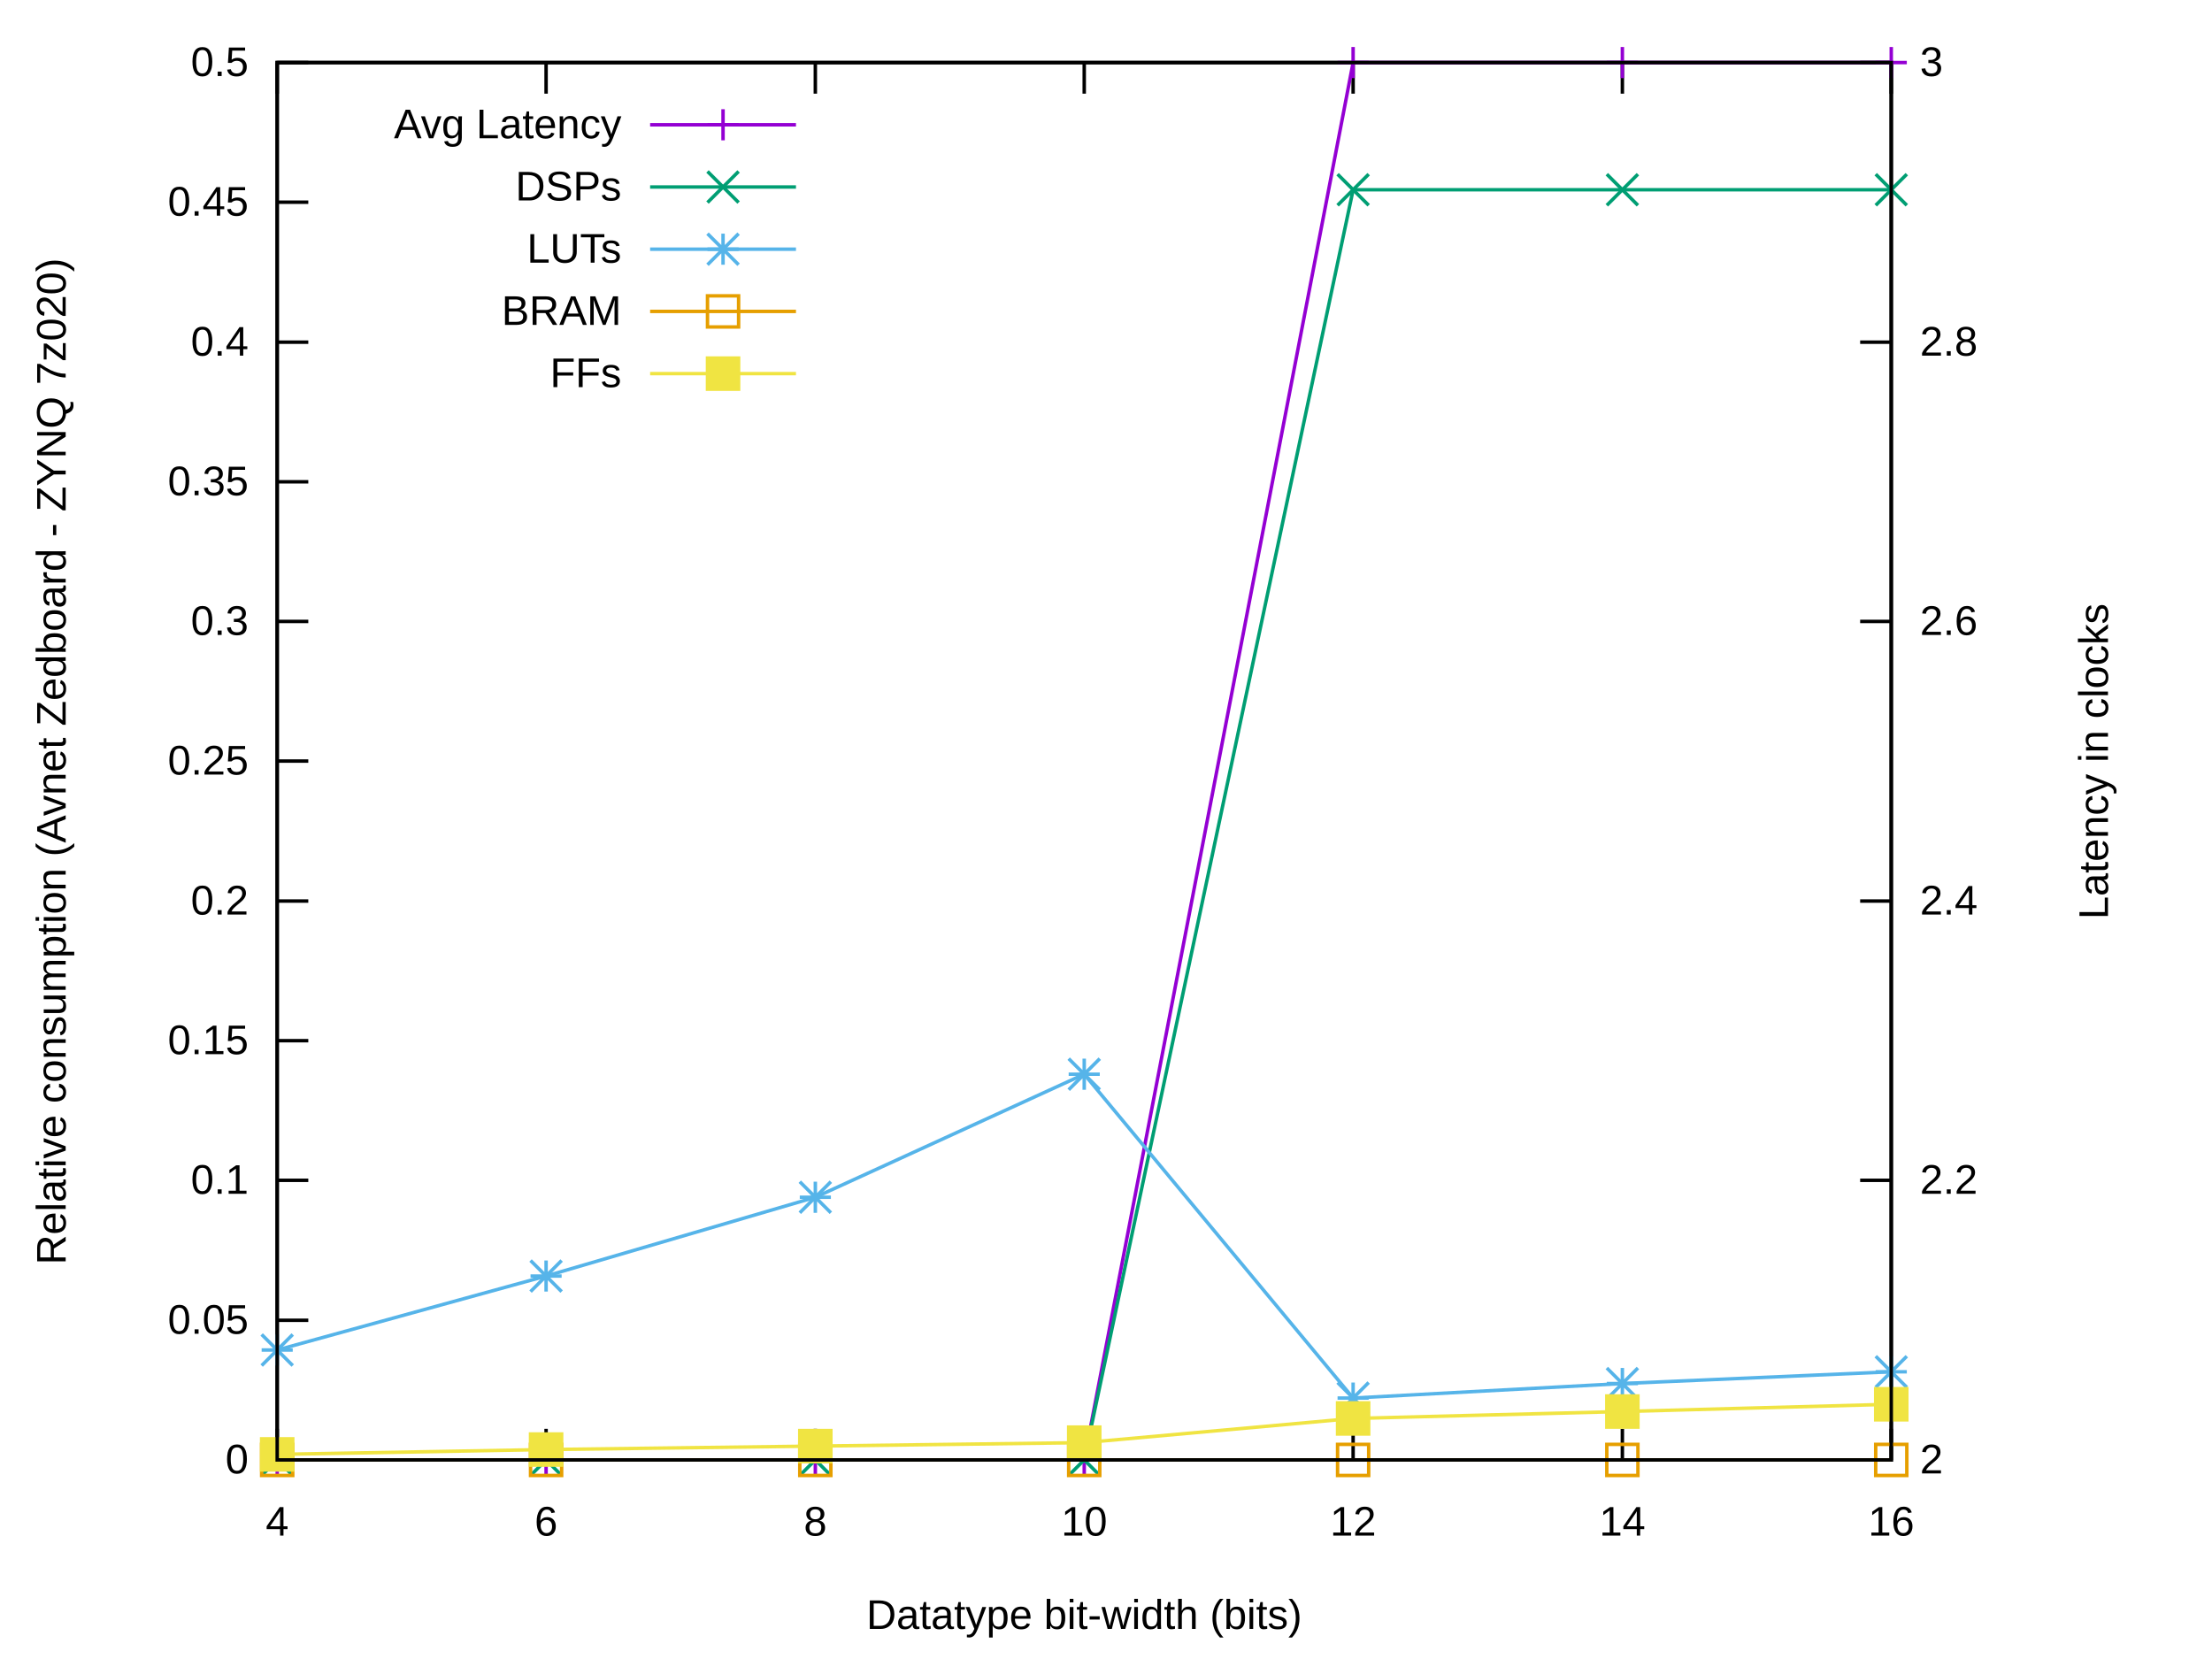
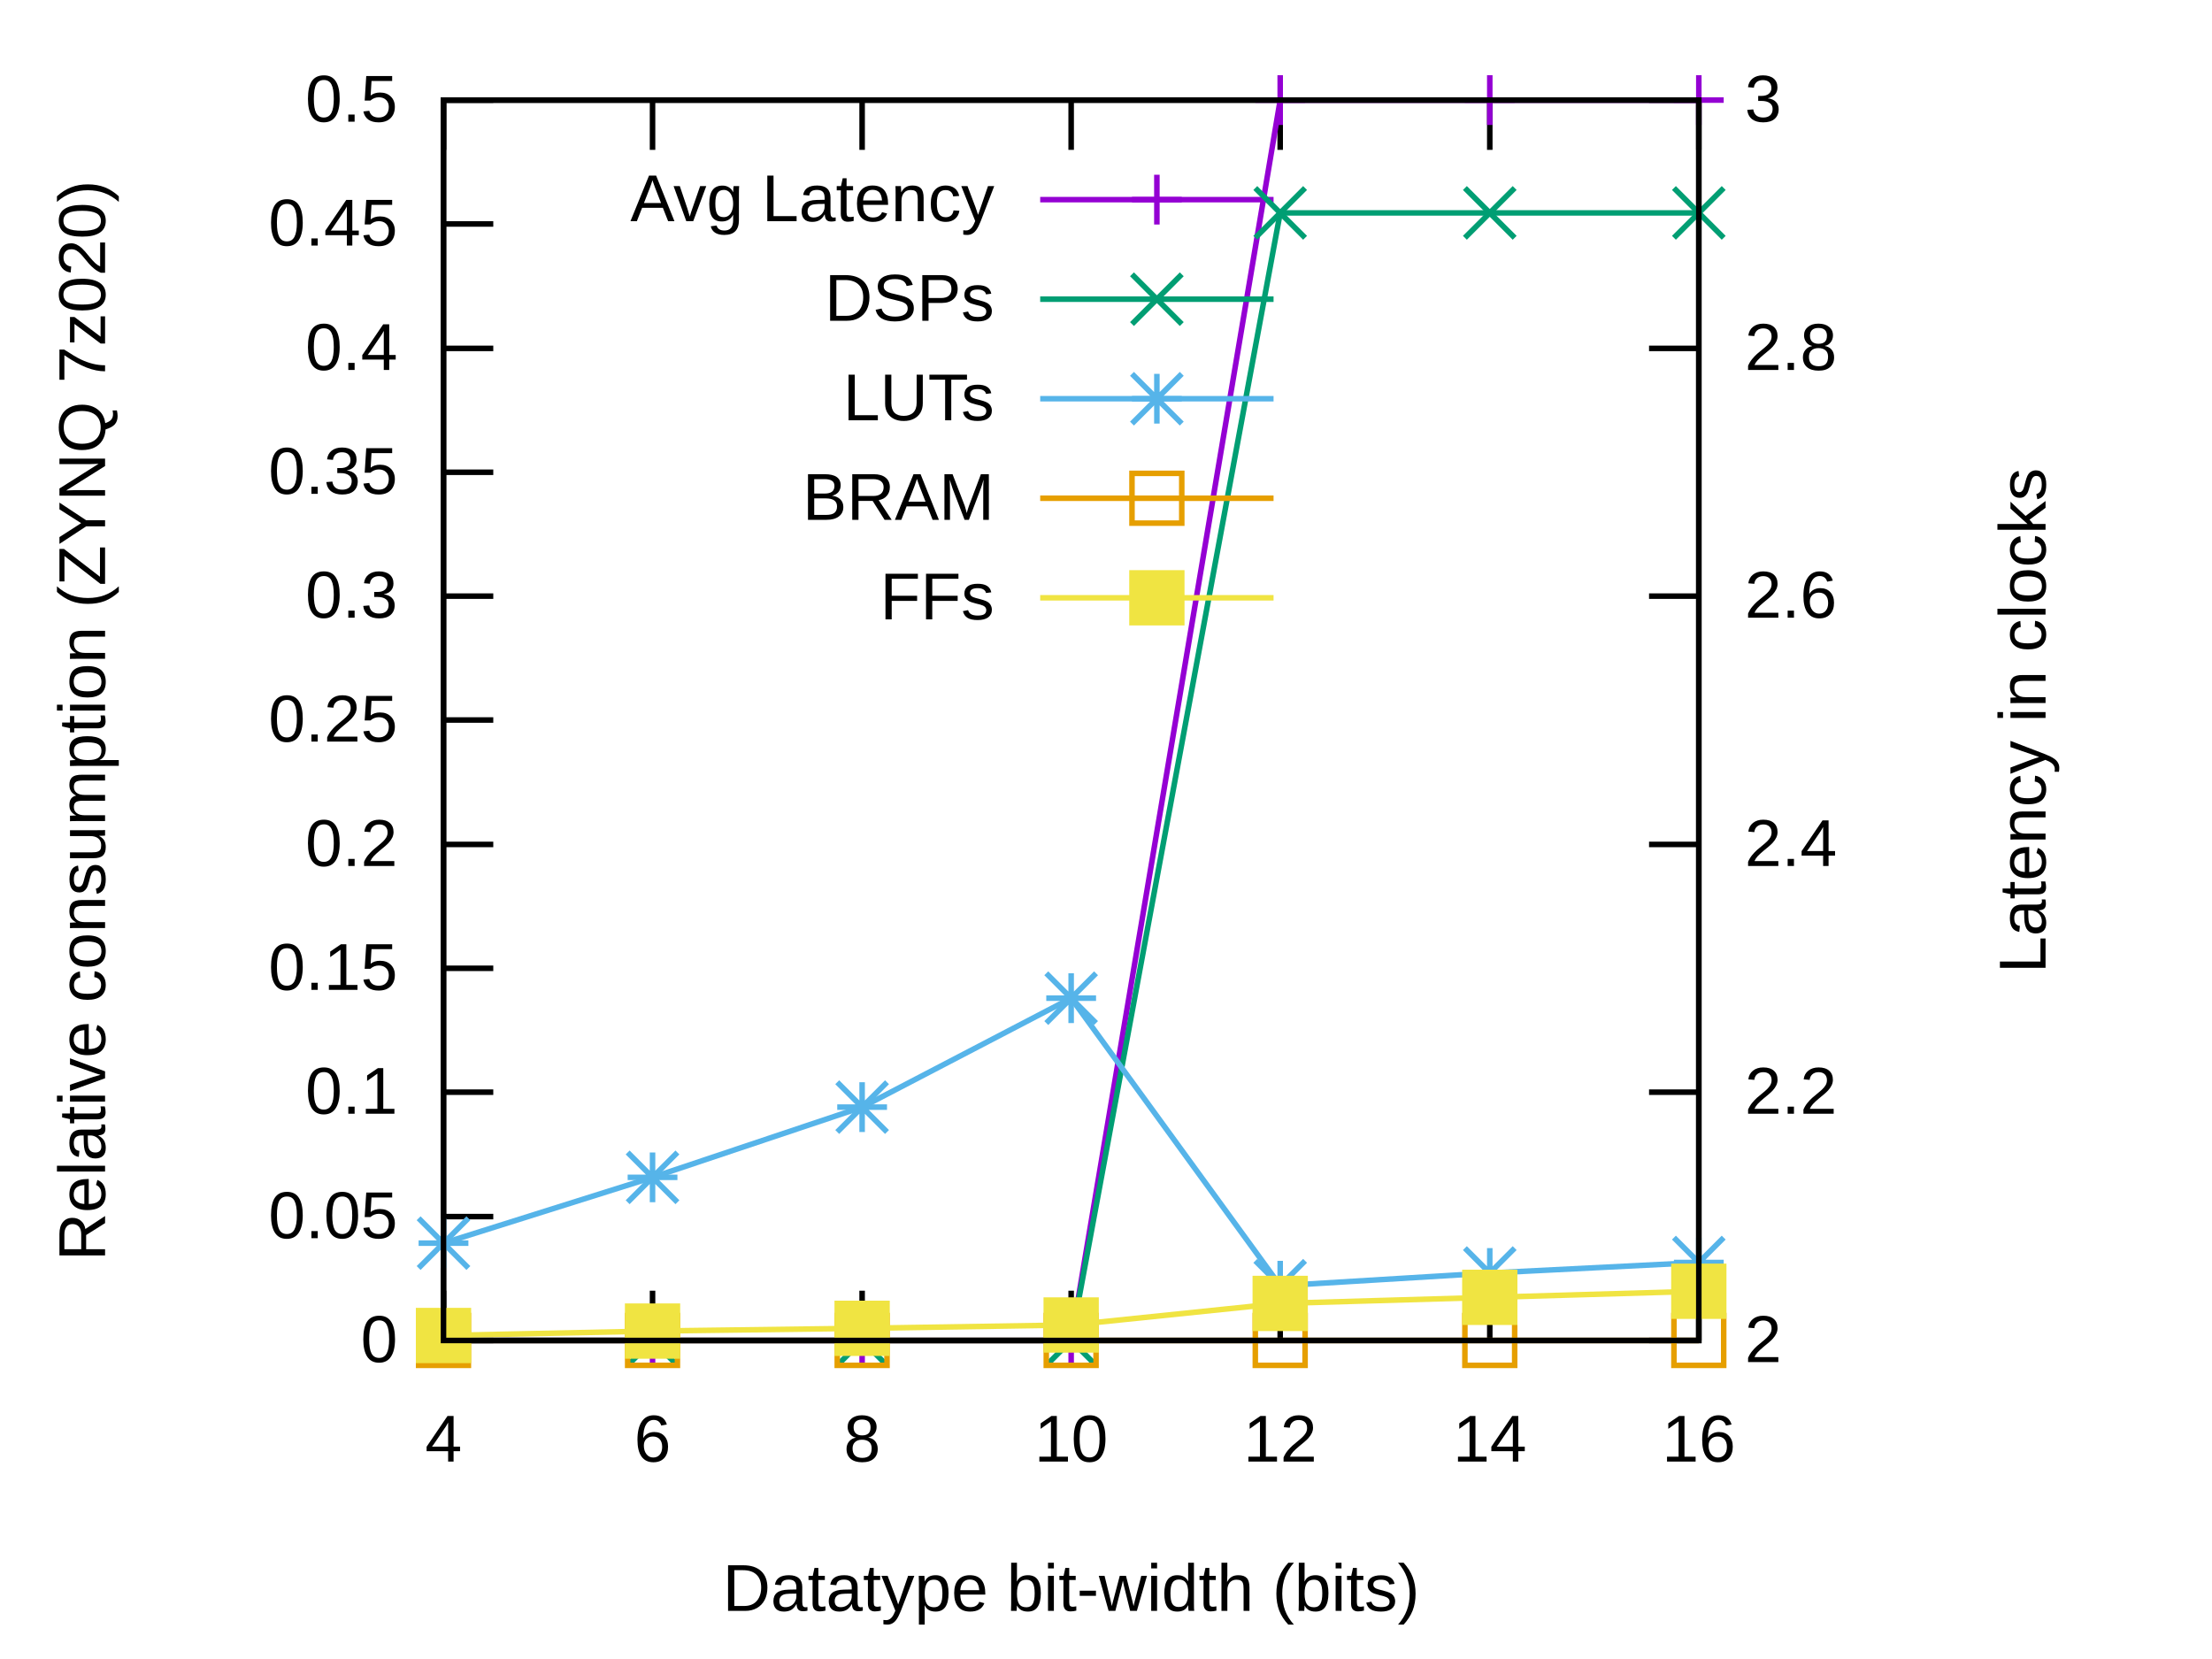
- <svg xmlns="http://www.w3.org/2000/svg" xmlns:xlink="http://www.w3.org/1999/xlink" width="640" height="480" viewBox="0 0 640 480">
+ <svg xmlns="http://www.w3.org/2000/svg" xmlns:xlink="http://www.w3.org/1999/xlink" width="400" height="300" viewBox="0 0 400 300">
  <g id="gnuplot_canvas">
-     <rect x="0" y="0" width="640" height="480" fill="none" />
+     <rect x="0" y="0" width="400" height="300" fill="none" />
    <defs>
      <circle id="gpDot" r="0.5" stroke-width="0.5" stroke="currentColor" />
      <path id="gpPt0" stroke-width="0.222" stroke="currentColor" d="M-1,0 h2 M0,-1 v2" />
      <path id="gpPt1" stroke-width="0.222" stroke="currentColor" d="M-1,-1 L1,1 M1,-1 L-1,1" />
      <path id="gpPt2" stroke-width="0.222" stroke="currentColor" d="M-1,0 L1,0 M0,-1 L0,1 M-1,-1 L1,1 M-1,1 L1,-1" />
      <rect id="gpPt3" stroke-width="0.222" stroke="currentColor" x="-1" y="-1" width="2" height="2" />
      <rect id="gpPt4" stroke-width="0.222" stroke="currentColor" fill="currentColor" x="-1" y="-1" width="2" height="2" />
      <circle id="gpPt5" stroke-width="0.222" stroke="currentColor" cx="0" cy="0" r="1" />
      <use xlink:href="#gpPt5" id="gpPt6" fill="currentColor" stroke="none" />
      <path id="gpPt7" stroke-width="0.222" stroke="currentColor" d="M0,-1.33 L-1.33,0.67 L1.33,0.67 z" />
      <use xlink:href="#gpPt7" id="gpPt8" fill="currentColor" stroke="none" />
      <use xlink:href="#gpPt7" id="gpPt9" stroke="currentColor" transform="rotate(180)" />
      <use xlink:href="#gpPt9" id="gpPt10" fill="currentColor" stroke="none" />
      <use xlink:href="#gpPt3" id="gpPt11" stroke="currentColor" transform="rotate(45)" />
      <use xlink:href="#gpPt11" id="gpPt12" fill="currentColor" stroke="none" />
      <path id="gpPt13" stroke-width="0.222" stroke="currentColor" d="M0,1.330 L1.265,0.411 L0.782,-1.067 L-0.782,-1.076 L-1.265,0.411 z" />
      <use xlink:href="#gpPt13" id="gpPt14" fill="currentColor" stroke="none" />
      <filter id="textbox" filterUnits="objectBoundingBox" x="0" y="0" height="1" width="1">
        <feFlood flood-color="white" flood-opacity="1" result="bgnd" />
        <feComposite in="SourceGraphic" in2="bgnd" operator="atop" />
      </filter>
      <filter id="greybox" filterUnits="objectBoundingBox" x="0" y="0" height="1" width="1">
        <feFlood flood-color="lightgrey" flood-opacity="1" result="grey" />
        <feComposite in="SourceGraphic" in2="grey" operator="atop" />
      </filter>
    </defs>
    <g fill="none" color="white" stroke="currentColor" stroke-width="1.00" stroke-linecap="butt" stroke-linejoin="miter">
</g>
    <g fill="none" color="black" stroke="currentColor" stroke-width="1.00" stroke-linecap="butt" stroke-linejoin="miter">
-       <path stroke="black" d="M80.2,422.4 L89.2,422.4  " />
-       <g transform="translate(71.9,426.3)" stroke="none" fill="black" font-family="Arial" font-size="12.00" text-anchor="end">
+       <path stroke="black" d="M80.2,242.4 L89.2,242.4  " />
+       <g transform="translate(71.9,246.3)" stroke="none" fill="black" font-family="Arial" font-size="12.00" text-anchor="end">
        <text>
          <tspan font-family="Arial"> 0</tspan>
        </text>
      </g>
    </g>
    <g fill="none" color="black" stroke="currentColor" stroke-width="1.00" stroke-linecap="butt" stroke-linejoin="miter">
-       <path stroke="black" d="M80.2,382.0 L89.2,382.0  " />
-       <g transform="translate(71.9,385.9)" stroke="none" fill="black" font-family="Arial" font-size="12.00" text-anchor="end">
+       <path stroke="black" d="M80.2,220.0 L89.2,220.0  " />
+       <g transform="translate(71.9,223.9)" stroke="none" fill="black" font-family="Arial" font-size="12.00" text-anchor="end">
        <text>
          <tspan font-family="Arial"> 0.05</tspan>
        </text>
      </g>
    </g>
    <g fill="none" color="black" stroke="currentColor" stroke-width="1.00" stroke-linecap="butt" stroke-linejoin="miter">
-       <path stroke="black" d="M80.2,341.5 L89.2,341.5  " />
-       <g transform="translate(71.9,345.4)" stroke="none" fill="black" font-family="Arial" font-size="12.00" text-anchor="end">
+       <path stroke="black" d="M80.2,197.5 L89.2,197.5  " />
+       <g transform="translate(71.9,201.4)" stroke="none" fill="black" font-family="Arial" font-size="12.00" text-anchor="end">
        <text>
          <tspan font-family="Arial"> 0.1</tspan>
        </text>
      </g>
    </g>
    <g fill="none" color="black" stroke="currentColor" stroke-width="1.00" stroke-linecap="butt" stroke-linejoin="miter">
-       <path stroke="black" d="M80.2,301.1 L89.2,301.1  " />
-       <g transform="translate(71.9,305.0)" stroke="none" fill="black" font-family="Arial" font-size="12.00" text-anchor="end">
+       <path stroke="black" d="M80.2,175.1 L89.2,175.1  " />
+       <g transform="translate(71.9,179.0)" stroke="none" fill="black" font-family="Arial" font-size="12.00" text-anchor="end">
        <text>
          <tspan font-family="Arial"> 0.15</tspan>
        </text>
      </g>
    </g>
    <g fill="none" color="black" stroke="currentColor" stroke-width="1.00" stroke-linecap="butt" stroke-linejoin="miter">
-       <path stroke="black" d="M80.2,260.7 L89.2,260.7  " />
-       <g transform="translate(71.9,264.6)" stroke="none" fill="black" font-family="Arial" font-size="12.00" text-anchor="end">
+       <path stroke="black" d="M80.2,152.7 L89.2,152.7  " />
+       <g transform="translate(71.9,156.6)" stroke="none" fill="black" font-family="Arial" font-size="12.00" text-anchor="end">
        <text>
          <tspan font-family="Arial"> 0.2</tspan>
        </text>
      </g>
    </g>
    <g fill="none" color="black" stroke="currentColor" stroke-width="1.00" stroke-linecap="butt" stroke-linejoin="miter">
-       <path stroke="black" d="M80.2,220.2 L89.2,220.2  " />
-       <g transform="translate(71.9,224.1)" stroke="none" fill="black" font-family="Arial" font-size="12.00" text-anchor="end">
+       <path stroke="black" d="M80.2,130.2 L89.2,130.2  " />
+       <g transform="translate(71.9,134.1)" stroke="none" fill="black" font-family="Arial" font-size="12.00" text-anchor="end">
        <text>
          <tspan font-family="Arial"> 0.25</tspan>
        </text>
      </g>
    </g>
    <g fill="none" color="black" stroke="currentColor" stroke-width="1.00" stroke-linecap="butt" stroke-linejoin="miter">
-       <path stroke="black" d="M80.2,179.8 L89.2,179.8  " />
-       <g transform="translate(71.9,183.7)" stroke="none" fill="black" font-family="Arial" font-size="12.00" text-anchor="end">
+       <path stroke="black" d="M80.2,107.8 L89.2,107.8  " />
+       <g transform="translate(71.9,111.7)" stroke="none" fill="black" font-family="Arial" font-size="12.00" text-anchor="end">
        <text>
          <tspan font-family="Arial"> 0.3</tspan>
        </text>
      </g>
    </g>
    <g fill="none" color="black" stroke="currentColor" stroke-width="1.00" stroke-linecap="butt" stroke-linejoin="miter">
-       <path stroke="black" d="M80.2,139.4 L89.2,139.4  " />
-       <g transform="translate(71.9,143.3)" stroke="none" fill="black" font-family="Arial" font-size="12.00" text-anchor="end">
+       <path stroke="black" d="M80.2,85.4 L89.2,85.4  " />
+       <g transform="translate(71.9,89.3)" stroke="none" fill="black" font-family="Arial" font-size="12.00" text-anchor="end">
        <text>
          <tspan font-family="Arial"> 0.35</tspan>
        </text>
      </g>
    </g>
    <g fill="none" color="black" stroke="currentColor" stroke-width="1.00" stroke-linecap="butt" stroke-linejoin="miter">
-       <path stroke="black" d="M80.2,99.0 L89.2,99.0  " />
-       <g transform="translate(71.9,102.9)" stroke="none" fill="black" font-family="Arial" font-size="12.00" text-anchor="end">
+       <path stroke="black" d="M80.2,63.0 L89.2,63.0  " />
+       <g transform="translate(71.9,66.9)" stroke="none" fill="black" font-family="Arial" font-size="12.00" text-anchor="end">
        <text>
          <tspan font-family="Arial"> 0.4</tspan>
        </text>
      </g>
    </g>
    <g fill="none" color="black" stroke="currentColor" stroke-width="1.00" stroke-linecap="butt" stroke-linejoin="miter">
-       <path stroke="black" d="M80.2,58.5 L89.2,58.5  " />
-       <g transform="translate(71.9,62.4)" stroke="none" fill="black" font-family="Arial" font-size="12.00" text-anchor="end">
+       <path stroke="black" d="M80.2,40.5 L89.2,40.5  " />
+       <g transform="translate(71.9,44.4)" stroke="none" fill="black" font-family="Arial" font-size="12.00" text-anchor="end">
        <text>
          <tspan font-family="Arial"> 0.45</tspan>
        </text>
      </g>
    </g>
    <g fill="none" color="black" stroke="currentColor" stroke-width="1.00" stroke-linecap="butt" stroke-linejoin="miter">
      <path stroke="black" d="M80.2,18.1 L89.2,18.1  " />
      <g transform="translate(71.9,22.0)" stroke="none" fill="black" font-family="Arial" font-size="12.00" text-anchor="end">
        <text>
          <tspan font-family="Arial"> 0.5</tspan>
        </text>
      </g>
    </g>
    <g fill="none" color="black" stroke="currentColor" stroke-width="1.00" stroke-linecap="butt" stroke-linejoin="miter">
-       <path stroke="black" d="M80.2,422.4 L80.2,413.4 M80.2,18.1 L80.2,27.1  " />
-       <g transform="translate(80.2,444.3)" stroke="none" fill="black" font-family="Arial" font-size="12.00" text-anchor="middle">
+       <path stroke="black" d="M80.2,242.4 L80.2,233.4 M80.2,18.1 L80.2,27.1  " />
+       <g transform="translate(80.2,264.3)" stroke="none" fill="black" font-family="Arial" font-size="12.00" text-anchor="middle">
        <text>
          <tspan font-family="Arial"> 4</tspan>
        </text>
      </g>
    </g>
    <g fill="none" color="black" stroke="currentColor" stroke-width="1.00" stroke-linecap="butt" stroke-linejoin="miter">
-       <path stroke="black" d="M158.0,422.4 L158.0,413.4 M158.0,18.1 L158.0,27.1  " />
-       <g transform="translate(158.0,444.3)" stroke="none" fill="black" font-family="Arial" font-size="12.00" text-anchor="middle">
+       <path stroke="black" d="M118.0,242.4 L118.0,233.4 M118.0,18.1 L118.0,27.1  " />
+       <g transform="translate(118.0,264.3)" stroke="none" fill="black" font-family="Arial" font-size="12.00" text-anchor="middle">
        <text>
          <tspan font-family="Arial"> 6</tspan>
        </text>
      </g>
    </g>
    <g fill="none" color="black" stroke="currentColor" stroke-width="1.00" stroke-linecap="butt" stroke-linejoin="miter">
-       <path stroke="black" d="M235.9,422.4 L235.9,413.4 M235.9,18.1 L235.9,27.1  " />
-       <g transform="translate(235.9,444.3)" stroke="none" fill="black" font-family="Arial" font-size="12.00" text-anchor="middle">
+       <path stroke="black" d="M155.9,242.4 L155.9,233.4 M155.9,18.1 L155.9,27.1  " />
+       <g transform="translate(155.9,264.3)" stroke="none" fill="black" font-family="Arial" font-size="12.00" text-anchor="middle">
        <text>
          <tspan font-family="Arial"> 8</tspan>
        </text>
      </g>
    </g>
    <g fill="none" color="black" stroke="currentColor" stroke-width="1.00" stroke-linecap="butt" stroke-linejoin="miter">
-       <path stroke="black" d="M313.7,422.4 L313.7,413.4 M313.7,18.1 L313.7,27.1  " />
-       <g transform="translate(313.7,444.3)" stroke="none" fill="black" font-family="Arial" font-size="12.00" text-anchor="middle">
+       <path stroke="black" d="M193.7,242.4 L193.7,233.4 M193.7,18.1 L193.7,27.1  " />
+       <g transform="translate(193.7,264.3)" stroke="none" fill="black" font-family="Arial" font-size="12.00" text-anchor="middle">
        <text>
          <tspan font-family="Arial"> 10</tspan>
        </text>
      </g>
    </g>
    <g fill="none" color="black" stroke="currentColor" stroke-width="1.00" stroke-linecap="butt" stroke-linejoin="miter">
-       <path stroke="black" d="M391.5,422.4 L391.5,413.4 M391.5,18.1 L391.5,27.1  " />
-       <g transform="translate(391.5,444.3)" stroke="none" fill="black" font-family="Arial" font-size="12.00" text-anchor="middle">
+       <path stroke="black" d="M231.5,242.4 L231.5,233.4 M231.5,18.1 L231.5,27.1  " />
+       <g transform="translate(231.5,264.3)" stroke="none" fill="black" font-family="Arial" font-size="12.00" text-anchor="middle">
        <text>
          <tspan font-family="Arial"> 12</tspan>
        </text>
      </g>
    </g>
    <g fill="none" color="black" stroke="currentColor" stroke-width="1.00" stroke-linecap="butt" stroke-linejoin="miter">
-       <path stroke="black" d="M469.4,422.4 L469.4,413.4 M469.4,18.1 L469.4,27.1  " />
-       <g transform="translate(469.4,444.3)" stroke="none" fill="black" font-family="Arial" font-size="12.00" text-anchor="middle">
+       <path stroke="black" d="M269.4,242.4 L269.4,233.4 M269.4,18.1 L269.4,27.1  " />
+       <g transform="translate(269.4,264.3)" stroke="none" fill="black" font-family="Arial" font-size="12.00" text-anchor="middle">
        <text>
          <tspan font-family="Arial"> 14</tspan>
        </text>
      </g>
    </g>
    <g fill="none" color="black" stroke="currentColor" stroke-width="1.00" stroke-linecap="butt" stroke-linejoin="miter">
-       <path stroke="black" d="M547.2,422.4 L547.2,413.4 M547.2,18.1 L547.2,27.1  " />
-       <g transform="translate(547.2,444.3)" stroke="none" fill="black" font-family="Arial" font-size="12.00" text-anchor="middle">
+       <path stroke="black" d="M307.2,242.4 L307.2,233.4 M307.2,18.1 L307.2,27.1  " />
+       <g transform="translate(307.2,264.3)" stroke="none" fill="black" font-family="Arial" font-size="12.00" text-anchor="middle">
        <text>
          <tspan font-family="Arial"> 16</tspan>
        </text>
      </g>
    </g>
    <g fill="none" color="black" stroke="currentColor" stroke-width="1.00" stroke-linecap="butt" stroke-linejoin="miter">
-       <path stroke="black" d="M547.2,422.4 L538.2,422.4  " />
-       <g transform="translate(555.5,426.3)" stroke="none" fill="black" font-family="Arial" font-size="12.00" text-anchor="start">
+       <path stroke="black" d="M307.2,242.4 L298.2,242.4  " />
+       <g transform="translate(315.5,246.3)" stroke="none" fill="black" font-family="Arial" font-size="12.00" text-anchor="start">
        <text>
          <tspan font-family="Arial"> 2</tspan>
        </text>
      </g>
    </g>
    <g fill="none" color="black" stroke="currentColor" stroke-width="1.00" stroke-linecap="butt" stroke-linejoin="miter">
-       <path stroke="black" d="M547.2,341.5 L538.2,341.5  " />
-       <g transform="translate(555.5,345.4)" stroke="none" fill="black" font-family="Arial" font-size="12.00" text-anchor="start">
+       <path stroke="black" d="M307.2,197.5 L298.2,197.5  " />
+       <g transform="translate(315.5,201.4)" stroke="none" fill="black" font-family="Arial" font-size="12.00" text-anchor="start">
        <text>
          <tspan font-family="Arial"> 2.2</tspan>
        </text>
      </g>
    </g>
    <g fill="none" color="black" stroke="currentColor" stroke-width="1.00" stroke-linecap="butt" stroke-linejoin="miter">
-       <path stroke="black" d="M547.2,260.7 L538.2,260.7  " />
-       <g transform="translate(555.5,264.6)" stroke="none" fill="black" font-family="Arial" font-size="12.00" text-anchor="start">
+       <path stroke="black" d="M307.2,152.7 L298.2,152.7  " />
+       <g transform="translate(315.5,156.6)" stroke="none" fill="black" font-family="Arial" font-size="12.00" text-anchor="start">
        <text>
          <tspan font-family="Arial"> 2.4</tspan>
        </text>
      </g>
    </g>
    <g fill="none" color="black" stroke="currentColor" stroke-width="1.00" stroke-linecap="butt" stroke-linejoin="miter">
-       <path stroke="black" d="M547.2,179.8 L538.2,179.8  " />
-       <g transform="translate(555.5,183.7)" stroke="none" fill="black" font-family="Arial" font-size="12.00" text-anchor="start">
+       <path stroke="black" d="M307.2,107.8 L298.2,107.8  " />
+       <g transform="translate(315.5,111.7)" stroke="none" fill="black" font-family="Arial" font-size="12.00" text-anchor="start">
        <text>
          <tspan font-family="Arial"> 2.6</tspan>
        </text>
      </g>
    </g>
    <g fill="none" color="black" stroke="currentColor" stroke-width="1.00" stroke-linecap="butt" stroke-linejoin="miter">
-       <path stroke="black" d="M547.2,99.0 L538.2,99.0  " />
-       <g transform="translate(555.5,102.9)" stroke="none" fill="black" font-family="Arial" font-size="12.00" text-anchor="start">
+       <path stroke="black" d="M307.2,63.0 L298.2,63.0  " />
+       <g transform="translate(315.5,66.9)" stroke="none" fill="black" font-family="Arial" font-size="12.00" text-anchor="start">
        <text>
          <tspan font-family="Arial"> 2.8</tspan>
        </text>
      </g>
    </g>
    <g fill="none" color="black" stroke="currentColor" stroke-width="1.00" stroke-linecap="butt" stroke-linejoin="miter">
-       <path stroke="black" d="M547.2,18.1 L538.2,18.1  " />
-       <g transform="translate(555.5,22.0)" stroke="none" fill="black" font-family="Arial" font-size="12.00" text-anchor="start">
+       <path stroke="black" d="M307.2,18.1 L298.2,18.1  " />
+       <g transform="translate(315.5,22.0)" stroke="none" fill="black" font-family="Arial" font-size="12.00" text-anchor="start">
        <text>
          <tspan font-family="Arial"> 3</tspan>
        </text>
      </g>
    </g>
    <g fill="none" color="black" stroke="currentColor" stroke-width="1.00" stroke-linecap="butt" stroke-linejoin="miter">
</g>
    <g fill="none" color="black" stroke="currentColor" stroke-width="1.00" stroke-linecap="butt" stroke-linejoin="miter">
-       <path stroke="black" d="M80.2,18.1 L80.2,422.4 L547.2,422.4 L547.2,18.1 L80.2,18.1 Z  " />
-     </g>
-     <g fill="none" color="black" stroke="currentColor" stroke-width="1.00" stroke-linecap="butt" stroke-linejoin="miter">
-       <g transform="translate(19.0,220.3) rotate(270)" stroke="none" fill="black" font-family="Arial" font-size="12.00" text-anchor="middle">
-         <text>
-           <tspan font-family="Arial">Relative consumption (Avnet Zedboard - ZYNQ 7z020)</tspan>
-         </text>
-       </g>
-     </g>
-     <g fill="none" color="black" stroke="currentColor" stroke-width="1.00" stroke-linecap="butt" stroke-linejoin="miter">
-       <g transform="translate(609.9,220.3) rotate(270)" stroke="none" fill="black" font-family="Arial" font-size="12.00" text-anchor="middle">
+       <path stroke="black" d="M80.2,18.1 L80.2,242.4 L307.2,242.4 L307.2,18.1 L80.2,18.1 Z  " />
+     </g>
+     <g fill="none" color="black" stroke="currentColor" stroke-width="1.00" stroke-linecap="butt" stroke-linejoin="miter">
+       <g transform="translate(19.0,130.3) rotate(270)" stroke="none" fill="black" font-family="Arial" font-size="12.00" text-anchor="middle">
+         <text>
+           <tspan font-family="Arial">Relative consumption (ZYNQ 7z020)</tspan>
+         </text>
+       </g>
+     </g>
+     <g fill="none" color="black" stroke="currentColor" stroke-width="1.00" stroke-linecap="butt" stroke-linejoin="miter">
+       <g transform="translate(369.9,130.3) rotate(270)" stroke="none" fill="black" font-family="Arial" font-size="12.00" text-anchor="middle">
        <text>
          <tspan font-family="Arial">Latency in clocks</tspan>
        </text>
      </g>
    </g>
    <g fill="none" color="black" stroke="currentColor" stroke-width="1.00" stroke-linecap="butt" stroke-linejoin="miter">
-       <g transform="translate(313.7,471.3)" stroke="none" fill="black" font-family="Arial" font-size="12.00" text-anchor="middle">
+       <g transform="translate(193.7,291.3)" stroke="none" fill="black" font-family="Arial" font-size="12.00" text-anchor="middle">
        <text>
          <tspan font-family="Arial">Datatype bit-width (bits)</tspan>
        </text>
      </g>
    </g>
    <g fill="none" color="black" stroke="currentColor" stroke-width="1.00" stroke-linecap="butt" stroke-linejoin="miter">
</g>
    <g id="gnuplot_plot_1">
      <g fill="none" color="black" stroke="currentColor" stroke-width="1.00" stroke-linecap="butt" stroke-linejoin="miter">
        <g transform="translate(179.8,40.0)" stroke="none" fill="black" font-family="Arial" font-size="12.00" text-anchor="end">
          <text>
            <tspan font-family="Arial">Avg Latency</tspan>
          </text>
        </g>
      </g>
      <g fill="none" color="black" stroke="currentColor" stroke-width="1.00" stroke-linecap="butt" stroke-linejoin="miter">
-         <path stroke="rgb(148,   0, 211)" d="M188.1,36.1 L230.3,36.1 M80.2,422.4 L158.0,422.4 L235.9,422.4 L313.7,422.4 L391.5,18.1 L469.4,18.1   L547.2,18.1  " />
-         <use xlink:href="#gpPt0" transform="translate(80.2,422.4) scale(4.50)" color="rgb(148,   0, 211)" />
-         <use xlink:href="#gpPt0" transform="translate(158.0,422.4) scale(4.50)" color="rgb(148,   0, 211)" />
-         <use xlink:href="#gpPt0" transform="translate(235.9,422.4) scale(4.50)" color="rgb(148,   0, 211)" />
-         <use xlink:href="#gpPt0" transform="translate(313.7,422.4) scale(4.50)" color="rgb(148,   0, 211)" />
-         <use xlink:href="#gpPt0" transform="translate(391.5,18.1) scale(4.50)" color="rgb(148,   0, 211)" />
-         <use xlink:href="#gpPt0" transform="translate(469.4,18.1) scale(4.50)" color="rgb(148,   0, 211)" />
-         <use xlink:href="#gpPt0" transform="translate(547.2,18.1) scale(4.50)" color="rgb(148,   0, 211)" />
+         <path stroke="rgb(148,   0, 211)" d="M188.1,36.1 L230.3,36.1 M80.2,242.4 L118.0,242.4 L155.9,242.4 L193.7,242.4 L231.5,18.1 L269.4,18.1   L307.2,18.1  " />
+         <use xlink:href="#gpPt0" transform="translate(80.2,242.4) scale(4.50)" color="rgb(148,   0, 211)" />
+         <use xlink:href="#gpPt0" transform="translate(118.0,242.4) scale(4.50)" color="rgb(148,   0, 211)" />
+         <use xlink:href="#gpPt0" transform="translate(155.9,242.4) scale(4.50)" color="rgb(148,   0, 211)" />
+         <use xlink:href="#gpPt0" transform="translate(193.7,242.4) scale(4.50)" color="rgb(148,   0, 211)" />
+         <use xlink:href="#gpPt0" transform="translate(231.5,18.1) scale(4.50)" color="rgb(148,   0, 211)" />
+         <use xlink:href="#gpPt0" transform="translate(269.4,18.1) scale(4.50)" color="rgb(148,   0, 211)" />
+         <use xlink:href="#gpPt0" transform="translate(307.2,18.1) scale(4.50)" color="rgb(148,   0, 211)" />
        <use xlink:href="#gpPt0" transform="translate(209.2,36.1) scale(4.50)" color="rgb(148,   0, 211)" />
      </g>
    </g>
    <g id="gnuplot_plot_2">
      <g fill="none" color="black" stroke="currentColor" stroke-width="1.00" stroke-linecap="butt" stroke-linejoin="miter">
        <g transform="translate(179.8,58.0)" stroke="none" fill="black" font-family="Arial" font-size="12.00" text-anchor="end">
          <text>
            <tspan font-family="Arial">DSPs</tspan>
          </text>
        </g>
      </g>
      <g fill="none" color="black" stroke="currentColor" stroke-width="1.00" stroke-linecap="butt" stroke-linejoin="miter">
-         <path stroke="rgb(  0, 158, 115)" d="M188.1,54.1 L230.3,54.1 M80.2,422.4 L158.0,422.4 L235.9,422.4 L313.7,422.4 L391.5,54.9 L469.4,54.9   L547.2,54.9  " />
-         <use xlink:href="#gpPt1" transform="translate(80.2,422.4) scale(4.50)" color="rgb(  0, 158, 115)" />
-         <use xlink:href="#gpPt1" transform="translate(158.0,422.4) scale(4.50)" color="rgb(  0, 158, 115)" />
-         <use xlink:href="#gpPt1" transform="translate(235.9,422.4) scale(4.50)" color="rgb(  0, 158, 115)" />
-         <use xlink:href="#gpPt1" transform="translate(313.7,422.4) scale(4.50)" color="rgb(  0, 158, 115)" />
-         <use xlink:href="#gpPt1" transform="translate(391.5,54.9) scale(4.50)" color="rgb(  0, 158, 115)" />
-         <use xlink:href="#gpPt1" transform="translate(469.4,54.9) scale(4.50)" color="rgb(  0, 158, 115)" />
-         <use xlink:href="#gpPt1" transform="translate(547.2,54.9) scale(4.50)" color="rgb(  0, 158, 115)" />
+         <path stroke="rgb(  0, 158, 115)" d="M188.1,54.1 L230.3,54.1 M80.2,242.4 L118.0,242.4 L155.9,242.4 L193.7,242.4 L231.5,38.5 L269.4,38.5   L307.2,38.5  " />
+         <use xlink:href="#gpPt1" transform="translate(80.2,242.4) scale(4.50)" color="rgb(  0, 158, 115)" />
+         <use xlink:href="#gpPt1" transform="translate(118.0,242.4) scale(4.50)" color="rgb(  0, 158, 115)" />
+         <use xlink:href="#gpPt1" transform="translate(155.9,242.4) scale(4.50)" color="rgb(  0, 158, 115)" />
+         <use xlink:href="#gpPt1" transform="translate(193.7,242.4) scale(4.50)" color="rgb(  0, 158, 115)" />
+         <use xlink:href="#gpPt1" transform="translate(231.5,38.5) scale(4.50)" color="rgb(  0, 158, 115)" />
+         <use xlink:href="#gpPt1" transform="translate(269.4,38.5) scale(4.50)" color="rgb(  0, 158, 115)" />
+         <use xlink:href="#gpPt1" transform="translate(307.2,38.5) scale(4.50)" color="rgb(  0, 158, 115)" />
        <use xlink:href="#gpPt1" transform="translate(209.2,54.1) scale(4.50)" color="rgb(  0, 158, 115)" />
      </g>
    </g>
    <g id="gnuplot_plot_3">
      <g fill="none" color="black" stroke="currentColor" stroke-width="1.00" stroke-linecap="butt" stroke-linejoin="miter">
        <g transform="translate(179.8,76.0)" stroke="none" fill="black" font-family="Arial" font-size="12.00" text-anchor="end">
          <text>
            <tspan font-family="Arial">LUTs</tspan>
          </text>
        </g>
      </g>
      <g fill="none" color="black" stroke="currentColor" stroke-width="1.00" stroke-linecap="butt" stroke-linejoin="miter">
-         <path stroke="rgb( 86, 180, 233)" d="M188.1,72.1 L230.3,72.1 M80.2,390.6 L158.0,369.2 L235.9,346.4 L313.7,310.8 L391.5,404.5 L469.4,400.3   L547.2,396.9  " />
-         <use xlink:href="#gpPt2" transform="translate(80.2,390.6) scale(4.50)" color="rgb( 86, 180, 233)" />
-         <use xlink:href="#gpPt2" transform="translate(158.0,369.2) scale(4.50)" color="rgb( 86, 180, 233)" />
-         <use xlink:href="#gpPt2" transform="translate(235.9,346.4) scale(4.50)" color="rgb( 86, 180, 233)" />
-         <use xlink:href="#gpPt2" transform="translate(313.7,310.8) scale(4.50)" color="rgb( 86, 180, 233)" />
-         <use xlink:href="#gpPt2" transform="translate(391.5,404.5) scale(4.50)" color="rgb( 86, 180, 233)" />
-         <use xlink:href="#gpPt2" transform="translate(469.4,400.3) scale(4.50)" color="rgb( 86, 180, 233)" />
-         <use xlink:href="#gpPt2" transform="translate(547.2,396.9) scale(4.50)" color="rgb( 86, 180, 233)" />
+         <path stroke="rgb( 86, 180, 233)" d="M188.1,72.1 L230.3,72.1 M80.2,224.8 L118.0,212.9 L155.9,200.2 L193.7,180.5 L231.5,232.5 L269.4,230.2   L307.2,228.3  " />
+         <use xlink:href="#gpPt2" transform="translate(80.2,224.8) scale(4.50)" color="rgb( 86, 180, 233)" />
+         <use xlink:href="#gpPt2" transform="translate(118.0,212.9) scale(4.50)" color="rgb( 86, 180, 233)" />
+         <use xlink:href="#gpPt2" transform="translate(155.9,200.2) scale(4.50)" color="rgb( 86, 180, 233)" />
+         <use xlink:href="#gpPt2" transform="translate(193.7,180.5) scale(4.50)" color="rgb( 86, 180, 233)" />
+         <use xlink:href="#gpPt2" transform="translate(231.5,232.5) scale(4.50)" color="rgb( 86, 180, 233)" />
+         <use xlink:href="#gpPt2" transform="translate(269.4,230.2) scale(4.50)" color="rgb( 86, 180, 233)" />
+         <use xlink:href="#gpPt2" transform="translate(307.2,228.3) scale(4.50)" color="rgb( 86, 180, 233)" />
        <use xlink:href="#gpPt2" transform="translate(209.2,72.1) scale(4.50)" color="rgb( 86, 180, 233)" />
      </g>
    </g>
    <g id="gnuplot_plot_4">
      <g fill="none" color="black" stroke="currentColor" stroke-width="1.00" stroke-linecap="butt" stroke-linejoin="miter">
        <g transform="translate(179.8,94.0)" stroke="none" fill="black" font-family="Arial" font-size="12.00" text-anchor="end">
          <text>
            <tspan font-family="Arial">BRAM</tspan>
          </text>
        </g>
      </g>
      <g fill="none" color="black" stroke="currentColor" stroke-width="1.00" stroke-linecap="butt" stroke-linejoin="miter">
-         <path stroke="rgb(230, 159,   0)" d="M188.1,90.1 L230.3,90.1 M80.2,422.4 L158.0,422.4 L235.9,422.4 L313.7,422.4 L391.5,422.4 L469.4,422.4   L547.2,422.4  " />
-         <use xlink:href="#gpPt3" transform="translate(80.2,422.4) scale(4.50)" color="rgb(230, 159,   0)" />
-         <use xlink:href="#gpPt3" transform="translate(158.0,422.4) scale(4.50)" color="rgb(230, 159,   0)" />
-         <use xlink:href="#gpPt3" transform="translate(235.9,422.4) scale(4.50)" color="rgb(230, 159,   0)" />
-         <use xlink:href="#gpPt3" transform="translate(313.7,422.4) scale(4.50)" color="rgb(230, 159,   0)" />
-         <use xlink:href="#gpPt3" transform="translate(391.5,422.4) scale(4.50)" color="rgb(230, 159,   0)" />
-         <use xlink:href="#gpPt3" transform="translate(469.4,422.4) scale(4.50)" color="rgb(230, 159,   0)" />
-         <use xlink:href="#gpPt3" transform="translate(547.2,422.4) scale(4.50)" color="rgb(230, 159,   0)" />
+         <path stroke="rgb(230, 159,   0)" d="M188.1,90.1 L230.3,90.1 M80.2,242.4 L118.0,242.4 L155.9,242.4 L193.7,242.4 L231.5,242.4 L269.4,242.4   L307.2,242.4  " />
+         <use xlink:href="#gpPt3" transform="translate(80.2,242.4) scale(4.50)" color="rgb(230, 159,   0)" />
+         <use xlink:href="#gpPt3" transform="translate(118.0,242.4) scale(4.50)" color="rgb(230, 159,   0)" />
+         <use xlink:href="#gpPt3" transform="translate(155.9,242.4) scale(4.50)" color="rgb(230, 159,   0)" />
+         <use xlink:href="#gpPt3" transform="translate(193.7,242.4) scale(4.50)" color="rgb(230, 159,   0)" />
+         <use xlink:href="#gpPt3" transform="translate(231.5,242.4) scale(4.50)" color="rgb(230, 159,   0)" />
+         <use xlink:href="#gpPt3" transform="translate(269.4,242.4) scale(4.50)" color="rgb(230, 159,   0)" />
+         <use xlink:href="#gpPt3" transform="translate(307.2,242.4) scale(4.50)" color="rgb(230, 159,   0)" />
        <use xlink:href="#gpPt3" transform="translate(209.2,90.1) scale(4.50)" color="rgb(230, 159,   0)" />
      </g>
    </g>
    <g id="gnuplot_plot_5">
      <g fill="none" color="black" stroke="currentColor" stroke-width="1.00" stroke-linecap="butt" stroke-linejoin="miter">
        <g transform="translate(179.8,112.0)" stroke="none" fill="black" font-family="Arial" font-size="12.00" text-anchor="end">
          <text>
            <tspan font-family="Arial">FFs</tspan>
          </text>
        </g>
      </g>
      <g fill="none" color="black" stroke="currentColor" stroke-width="1.00" stroke-linecap="butt" stroke-linejoin="miter">
-         <path stroke="rgb(240, 228,  66)" d="M188.1,108.1 L230.3,108.1 M80.2,420.8 L158.0,419.4 L235.9,418.4 L313.7,417.4 L391.5,410.4 L469.4,408.4   L547.2,406.3  " />
-         <use xlink:href="#gpPt4" transform="translate(80.2,420.8) scale(4.50)" color="rgb(240, 228,  66)" />
-         <use xlink:href="#gpPt4" transform="translate(158.0,419.4) scale(4.50)" color="rgb(240, 228,  66)" />
-         <use xlink:href="#gpPt4" transform="translate(235.9,418.4) scale(4.50)" color="rgb(240, 228,  66)" />
-         <use xlink:href="#gpPt4" transform="translate(313.7,417.4) scale(4.50)" color="rgb(240, 228,  66)" />
-         <use xlink:href="#gpPt4" transform="translate(391.5,410.4) scale(4.50)" color="rgb(240, 228,  66)" />
-         <use xlink:href="#gpPt4" transform="translate(469.4,408.4) scale(4.50)" color="rgb(240, 228,  66)" />
-         <use xlink:href="#gpPt4" transform="translate(547.2,406.3) scale(4.50)" color="rgb(240, 228,  66)" />
+         <path stroke="rgb(240, 228,  66)" d="M188.1,108.1 L230.3,108.1 M80.2,241.5 L118.0,240.7 L155.9,240.2 L193.7,239.6 L231.5,235.7 L269.4,234.6   L307.2,233.5  " />
+         <use xlink:href="#gpPt4" transform="translate(80.2,241.5) scale(4.50)" color="rgb(240, 228,  66)" />
+         <use xlink:href="#gpPt4" transform="translate(118.0,240.7) scale(4.50)" color="rgb(240, 228,  66)" />
+         <use xlink:href="#gpPt4" transform="translate(155.9,240.2) scale(4.50)" color="rgb(240, 228,  66)" />
+         <use xlink:href="#gpPt4" transform="translate(193.7,239.6) scale(4.50)" color="rgb(240, 228,  66)" />
+         <use xlink:href="#gpPt4" transform="translate(231.5,235.7) scale(4.50)" color="rgb(240, 228,  66)" />
+         <use xlink:href="#gpPt4" transform="translate(269.4,234.6) scale(4.50)" color="rgb(240, 228,  66)" />
+         <use xlink:href="#gpPt4" transform="translate(307.2,233.5) scale(4.50)" color="rgb(240, 228,  66)" />
        <use xlink:href="#gpPt4" transform="translate(209.2,108.1) scale(4.50)" color="rgb(240, 228,  66)" />
      </g>
    </g>
    <g fill="none" color="white" stroke="rgb(240, 228,  66)" stroke-width="2.00" stroke-linecap="butt" stroke-linejoin="miter">
</g>
    <g fill="none" color="black" stroke="currentColor" stroke-width="2.00" stroke-linecap="butt" stroke-linejoin="miter">
</g>
    <g fill="none" color="black" stroke="black" stroke-width="1.00" stroke-linecap="butt" stroke-linejoin="miter">
</g>
    <g fill="none" color="black" stroke="currentColor" stroke-width="1.00" stroke-linecap="butt" stroke-linejoin="miter">
-       <path stroke="black" d="M80.2,18.1 L80.2,422.4 L547.2,422.4 L547.2,18.1 L80.2,18.1 Z  " />
+       <path stroke="black" d="M80.2,18.1 L80.2,242.4 L307.2,242.4 L307.2,18.1 L80.2,18.1 Z  " />
    </g>
    <g fill="none" color="black" stroke="currentColor" stroke-width="1.00" stroke-linecap="butt" stroke-linejoin="miter">
</g>
  </g>
</svg>
